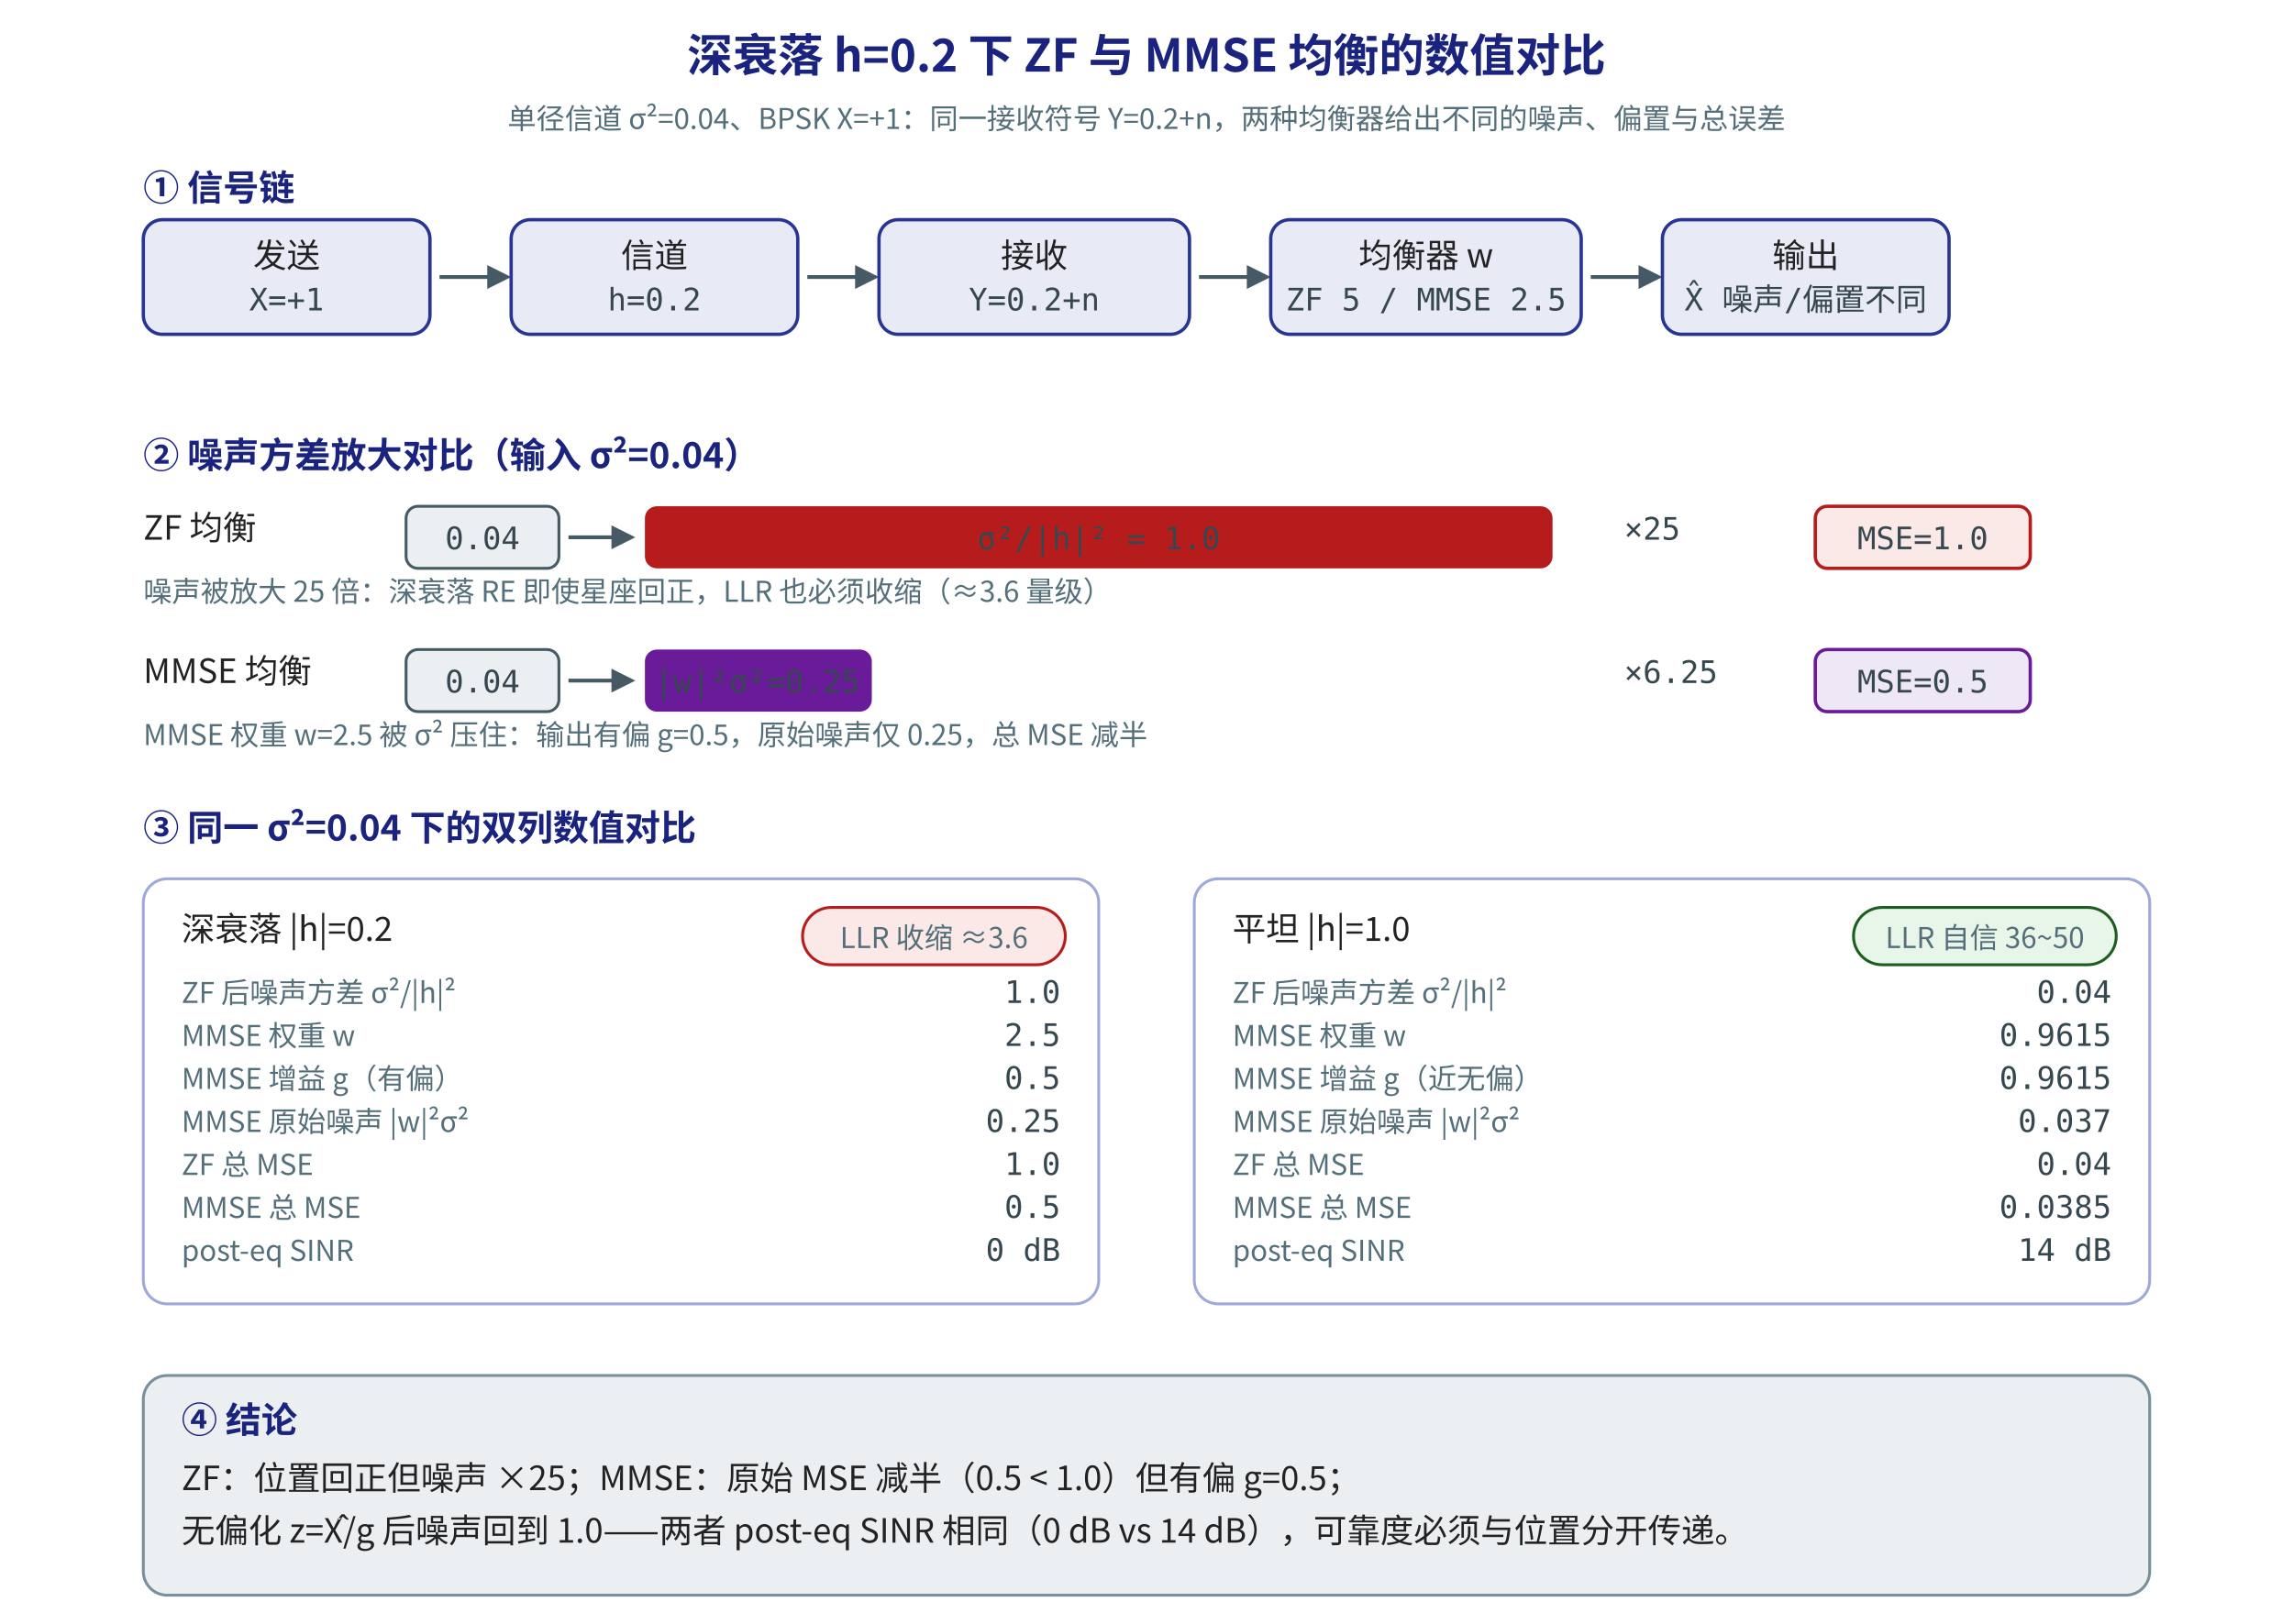
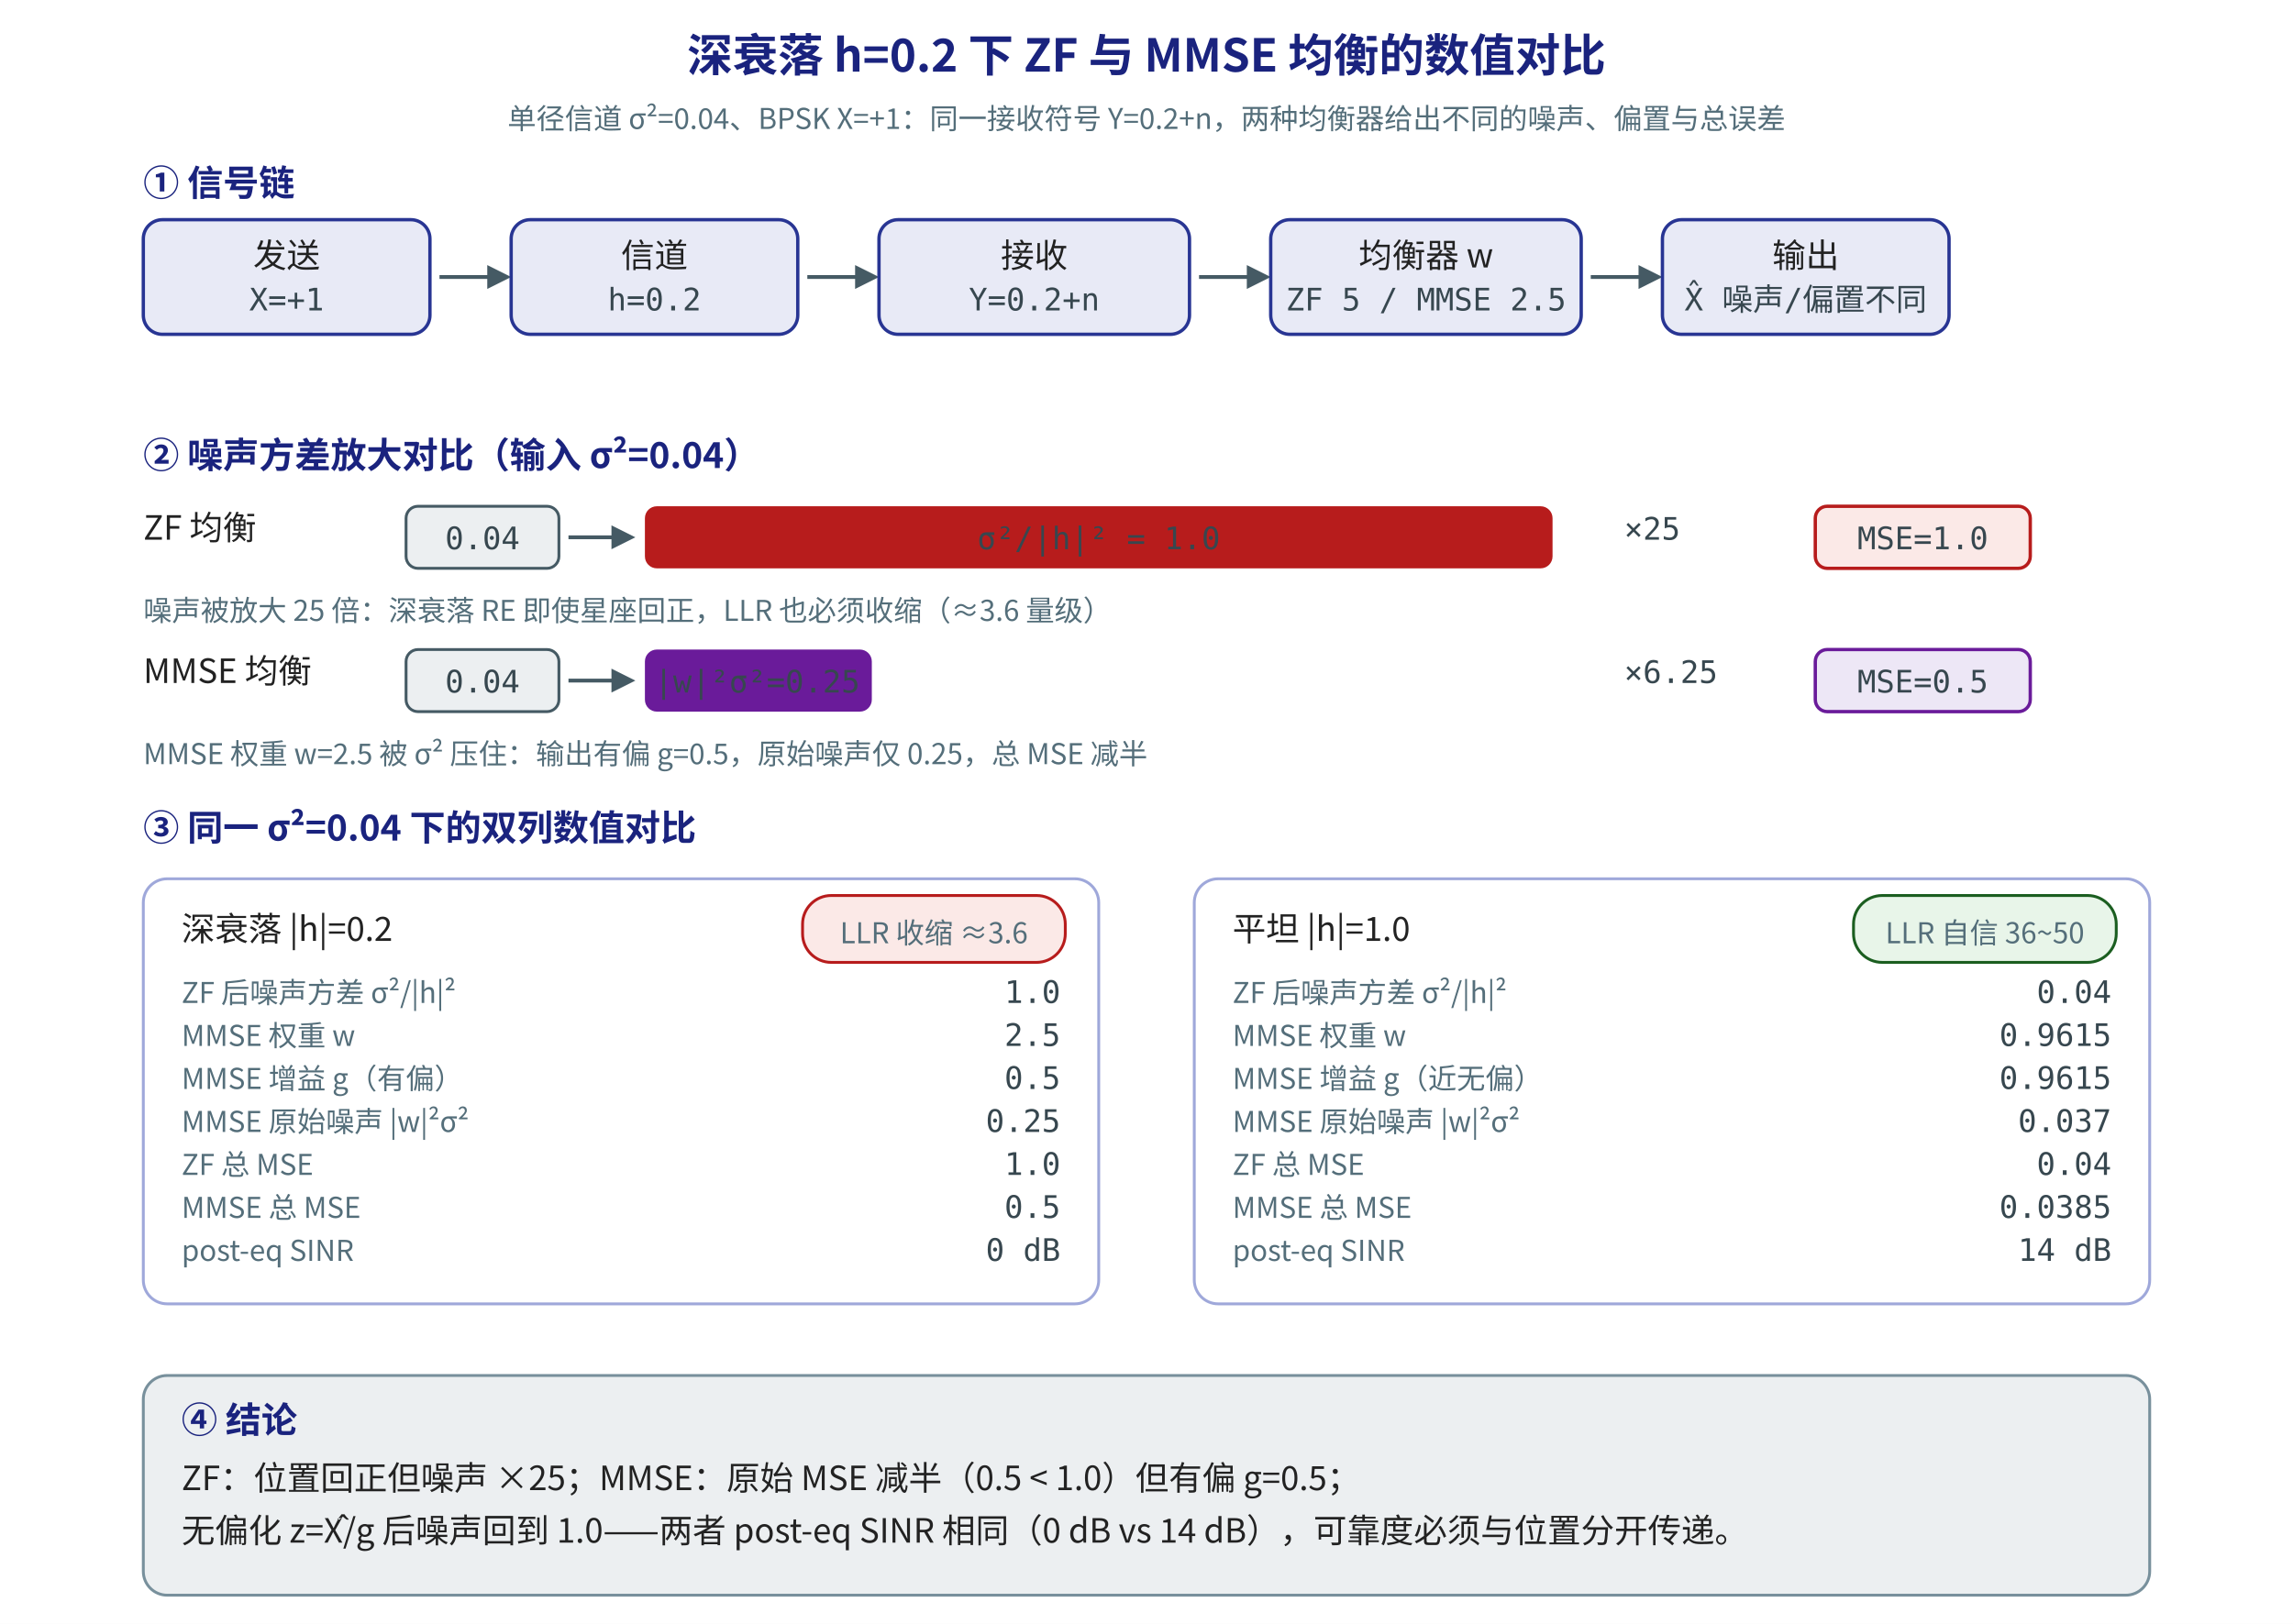
<svg xmlns="http://www.w3.org/2000/svg" viewBox="0 0 960 680" width="960" height="680">
  <rect width="960" height="680" fill="#ffffff" />
  <style>
.title { font-family: "Noto Sans CJK SC", "Droid Sans Fallback", sans-serif; font-size: 19px; font-weight: bold; fill: #1A237E; }
.stitle { font-family: "Noto Sans CJK SC", "Droid Sans Fallback", sans-serif; font-size: 15px; font-weight: bold; fill: #1A237E; }
.label { font-family: "Noto Sans CJK SC", "Droid Sans Fallback", sans-serif; font-size: 14px; fill: #222; }
.small { font-family: "Noto Sans CJK SC", "Droid Sans Fallback", sans-serif; font-size: 12px; fill: #546E7A; }
.mono { font-family: "DejaVu Sans Mono", monospace; font-size: 13px; fill: #37474F; }
.node { fill: #E8EAF6; stroke: #283593; stroke-width: 1.4; }
.arrow { stroke: #455A64; stroke-width: 1.6; fill: none; }
.bar-zf { fill: #B71C1C; }
.bar-mmse { fill: #6A1B9A; }
.card { fill: #FFFFFF; stroke: #9FA8DA; stroke-width: 1.2; }
.badge-red { fill: #FBE9E7; stroke: #B71C1C; stroke-width: 1.2; }
.badge-green { fill: #E8F5E9; stroke: #1B5E20; stroke-width: 1.2; }
</style>
  <text x="480" y="30" text-anchor="middle" class="title">深衰落 h=0.2 下 ZF 与 MMSE 均衡的数值对比</text>
  <text x="480" y="54" text-anchor="middle" class="small">单径信道 σ²=0.04、BPSK X=+1：同一接收符号 Y=0.2+n，两种均衡器给出不同的噪声、偏置与总误差</text>
-   <text x="60" y="84" class="stitle">① 信号链</text>
+   <text x="60" y="82" class="stitle">① 信号链</text>
  <rect x="60" y="92" width="120" height="48" rx="8" class="node" />
  <text x="120" y="112" text-anchor="middle" class="label">发送</text>
  <text x="120" y="130" text-anchor="middle" class="mono">X=+1</text>
  <line x1="184" y1="116" x2="210" y2="116" class="arrow" />
  <polygon points="214,116 204,111 204,121" fill="#455A64" />
  <rect x="214" y="92" width="120" height="48" rx="8" class="node" />
  <text x="274" y="112" text-anchor="middle" class="label">信道</text>
  <text x="274" y="130" text-anchor="middle" class="mono">h=0.2</text>
  <line x1="338" y1="116" x2="364" y2="116" class="arrow" />
  <polygon points="368,116 358,111 358,121" fill="#455A64" />
  <rect x="368" y="92" width="130" height="48" rx="8" class="node" />
  <text x="433" y="112" text-anchor="middle" class="label">接收</text>
  <text x="433" y="130" text-anchor="middle" class="mono">Y=0.2+n</text>
  <line x1="502" y1="116" x2="528" y2="116" class="arrow" />
  <polygon points="532,116 522,111 522,121" fill="#455A64" />
  <rect x="532" y="92" width="130" height="48" rx="8" class="node" />
  <text x="597" y="112" text-anchor="middle" class="label">均衡器 w</text>
  <text x="597" y="130" text-anchor="middle" class="mono">ZF 5 / MMSE 2.5</text>
  <line x1="666" y1="116" x2="692" y2="116" class="arrow" />
  <polygon points="696,116 686,111 686,121" fill="#455A64" />
  <rect x="696" y="92" width="120" height="48" rx="8" class="node" />
  <text x="756" y="112" text-anchor="middle" class="label">输出</text>
  <text x="756" y="130" text-anchor="middle" class="mono">X̂ 噪声/偏置不同</text>
  <text x="60" y="196" class="stitle">② 噪声方差放大对比（输入 σ²=0.04）</text>
  <text x="60" y="226" class="label">ZF 均衡</text>
  <rect x="170" y="212" width="64" height="26" rx="5" fill="#ECEFF1" stroke="#455A64" stroke-width="1.2" />
  <text x="202" y="230" text-anchor="middle" class="mono">0.04</text>
  <line x1="238" y1="225" x2="262" y2="225" class="arrow" />
  <polygon points="266,225 256,220 256,230" fill="#455A64" />
  <rect x="270" y="212" width="380" height="26" rx="5" class="bar-zf" />
  <text x="460" y="230" text-anchor="middle" class="mono" fill="#FFFFFF">σ²/|h|² = 1.0</text>
  <text x="680" y="226" class="mono" fill="#B71C1C">×25</text>
  <rect x="760" y="212" width="90" height="26" rx="5" fill="#FBE9E7" stroke="#B71C1C" stroke-width="1.4" />
  <text x="805" y="230" text-anchor="middle" class="mono" fill="#B71C1C">MSE=1.0</text>
-   <text x="60" y="252" class="small">噪声被放大 25 倍：深衰落 RE 即使星座回正，LLR 也必须收缩（≈3.6 量级）</text>
+   <text x="60" y="260" class="small">噪声被放大 25 倍：深衰落 RE 即使星座回正，LLR 也必须收缩（≈3.6 量级）</text>
  <text x="60" y="286" class="label">MMSE 均衡</text>
  <rect x="170" y="272" width="64" height="26" rx="5" fill="#ECEFF1" stroke="#455A64" stroke-width="1.2" />
  <text x="202" y="290" text-anchor="middle" class="mono">0.04</text>
  <line x1="238" y1="285" x2="262" y2="285" class="arrow" />
  <polygon points="266,285 256,280 256,290" fill="#455A64" />
  <rect x="270" y="272" width="95" height="26" rx="5" class="bar-mmse" />
  <text x="317" y="290" text-anchor="middle" class="mono" fill="#FFFFFF">|w|²σ²=0.25</text>
  <text x="680" y="286" class="mono" fill="#6A1B9A">×6.25</text>
  <rect x="760" y="272" width="90" height="26" rx="5" fill="#EDE7F6" stroke="#6A1B9A" stroke-width="1.4" />
  <text x="805" y="290" text-anchor="middle" class="mono" fill="#6A1B9A">MSE=0.5</text>
-   <text x="60" y="312" class="small">MMSE 权重 w=2.5 被 σ² 压住：输出有偏 g=0.5，原始噪声仅 0.25，总 MSE 减半</text>
+   <text x="60" y="320" class="small">MMSE 权重 w=2.5 被 σ² 压住：输出有偏 g=0.5，原始噪声仅 0.25，总 MSE 减半</text>
  <text x="60" y="352" class="stitle">③ 同一 σ²=0.04 下的双列数值对比</text>
  <rect x="60" y="368" width="400" height="178" rx="10" class="card" />
  <text x="76" y="394" class="label" fill="#B71C1C">深衰落 |h|=0.2</text>
-   <rect x="336" y="380" width="110" height="24" rx="12" class="badge-red" />
-   <text x="391" y="397" text-anchor="middle" class="small" fill="#B71C1C">LLR 收缩 ≈3.6</text>
+   <rect x="336" y="375" width="110" height="28" rx="12" class="badge-red" />
+   <text x="391" y="395" text-anchor="middle" class="small" fill="#B71C1C">LLR 收缩 ≈3.6</text>
  <text x="76" y="420" class="small">ZF 后噪声方差 σ²/|h|²</text>
  <text x="444" y="420" text-anchor="end" class="mono">1.0</text>
  <text x="76" y="438" class="small">MMSE 权重 w</text>
  <text x="444" y="438" text-anchor="end" class="mono">2.5</text>
  <text x="76" y="456" class="small">MMSE 增益 g（有偏）</text>
  <text x="444" y="456" text-anchor="end" class="mono">0.5</text>
  <text x="76" y="474" class="small">MMSE 原始噪声 |w|²σ²</text>
  <text x="444" y="474" text-anchor="end" class="mono">0.25</text>
  <text x="76" y="492" class="small">ZF 总 MSE</text>
  <text x="444" y="492" text-anchor="end" class="mono">1.0</text>
  <text x="76" y="510" class="small">MMSE 总 MSE</text>
  <text x="444" y="510" text-anchor="end" class="mono">0.5</text>
  <text x="76" y="528" class="small">post-eq SINR</text>
  <text x="444" y="528" text-anchor="end" class="mono" fill="#B71C1C">0 dB</text>
  <rect x="500" y="368" width="400" height="178" rx="10" class="card" />
  <text x="516" y="394" class="label" fill="#1B5E20">平坦 |h|=1.0</text>
-   <rect x="776" y="380" width="110" height="24" rx="12" class="badge-green" />
-   <text x="831" y="397" text-anchor="middle" class="small" fill="#1B5E20">LLR 自信 36~50</text>
+   <rect x="776" y="375" width="110" height="28" rx="12" class="badge-green" />
+   <text x="831" y="395" text-anchor="middle" class="small" fill="#1B5E20">LLR 自信 36~50</text>
  <text x="516" y="420" class="small">ZF 后噪声方差 σ²/|h|²</text>
  <text x="884" y="420" text-anchor="end" class="mono">0.04</text>
  <text x="516" y="438" class="small">MMSE 权重 w</text>
  <text x="884" y="438" text-anchor="end" class="mono">0.9615</text>
  <text x="516" y="456" class="small">MMSE 增益 g（近无偏）</text>
  <text x="884" y="456" text-anchor="end" class="mono">0.9615</text>
  <text x="516" y="474" class="small">MMSE 原始噪声 |w|²σ²</text>
  <text x="884" y="474" text-anchor="end" class="mono">0.037</text>
  <text x="516" y="492" class="small">ZF 总 MSE</text>
  <text x="884" y="492" text-anchor="end" class="mono">0.04</text>
  <text x="516" y="510" class="small">MMSE 总 MSE</text>
  <text x="884" y="510" text-anchor="end" class="mono">0.0385</text>
  <text x="516" y="528" class="small">post-eq SINR</text>
  <text x="884" y="528" text-anchor="end" class="mono" fill="#1B5E20">14 dB</text>
  <rect x="60" y="576" width="840" height="92" rx="10" fill="#ECEFF1" stroke="#78909C" stroke-width="1.2" />
  <text x="76" y="600" class="stitle">④ 结论</text>
  <text x="76" y="624" class="label">ZF：位置回正但噪声 ×25；MMSE：原始 MSE 减半（0.5 &lt; 1.0）但有偏 g=0.5；</text>
  <text x="76" y="646" class="label">无偏化 z=X̂/g 后噪声回到 1.0——两者 post-eq SINR 相同（0 dB vs 14 dB），可靠度必须与位置分开传递。</text>
</svg>
